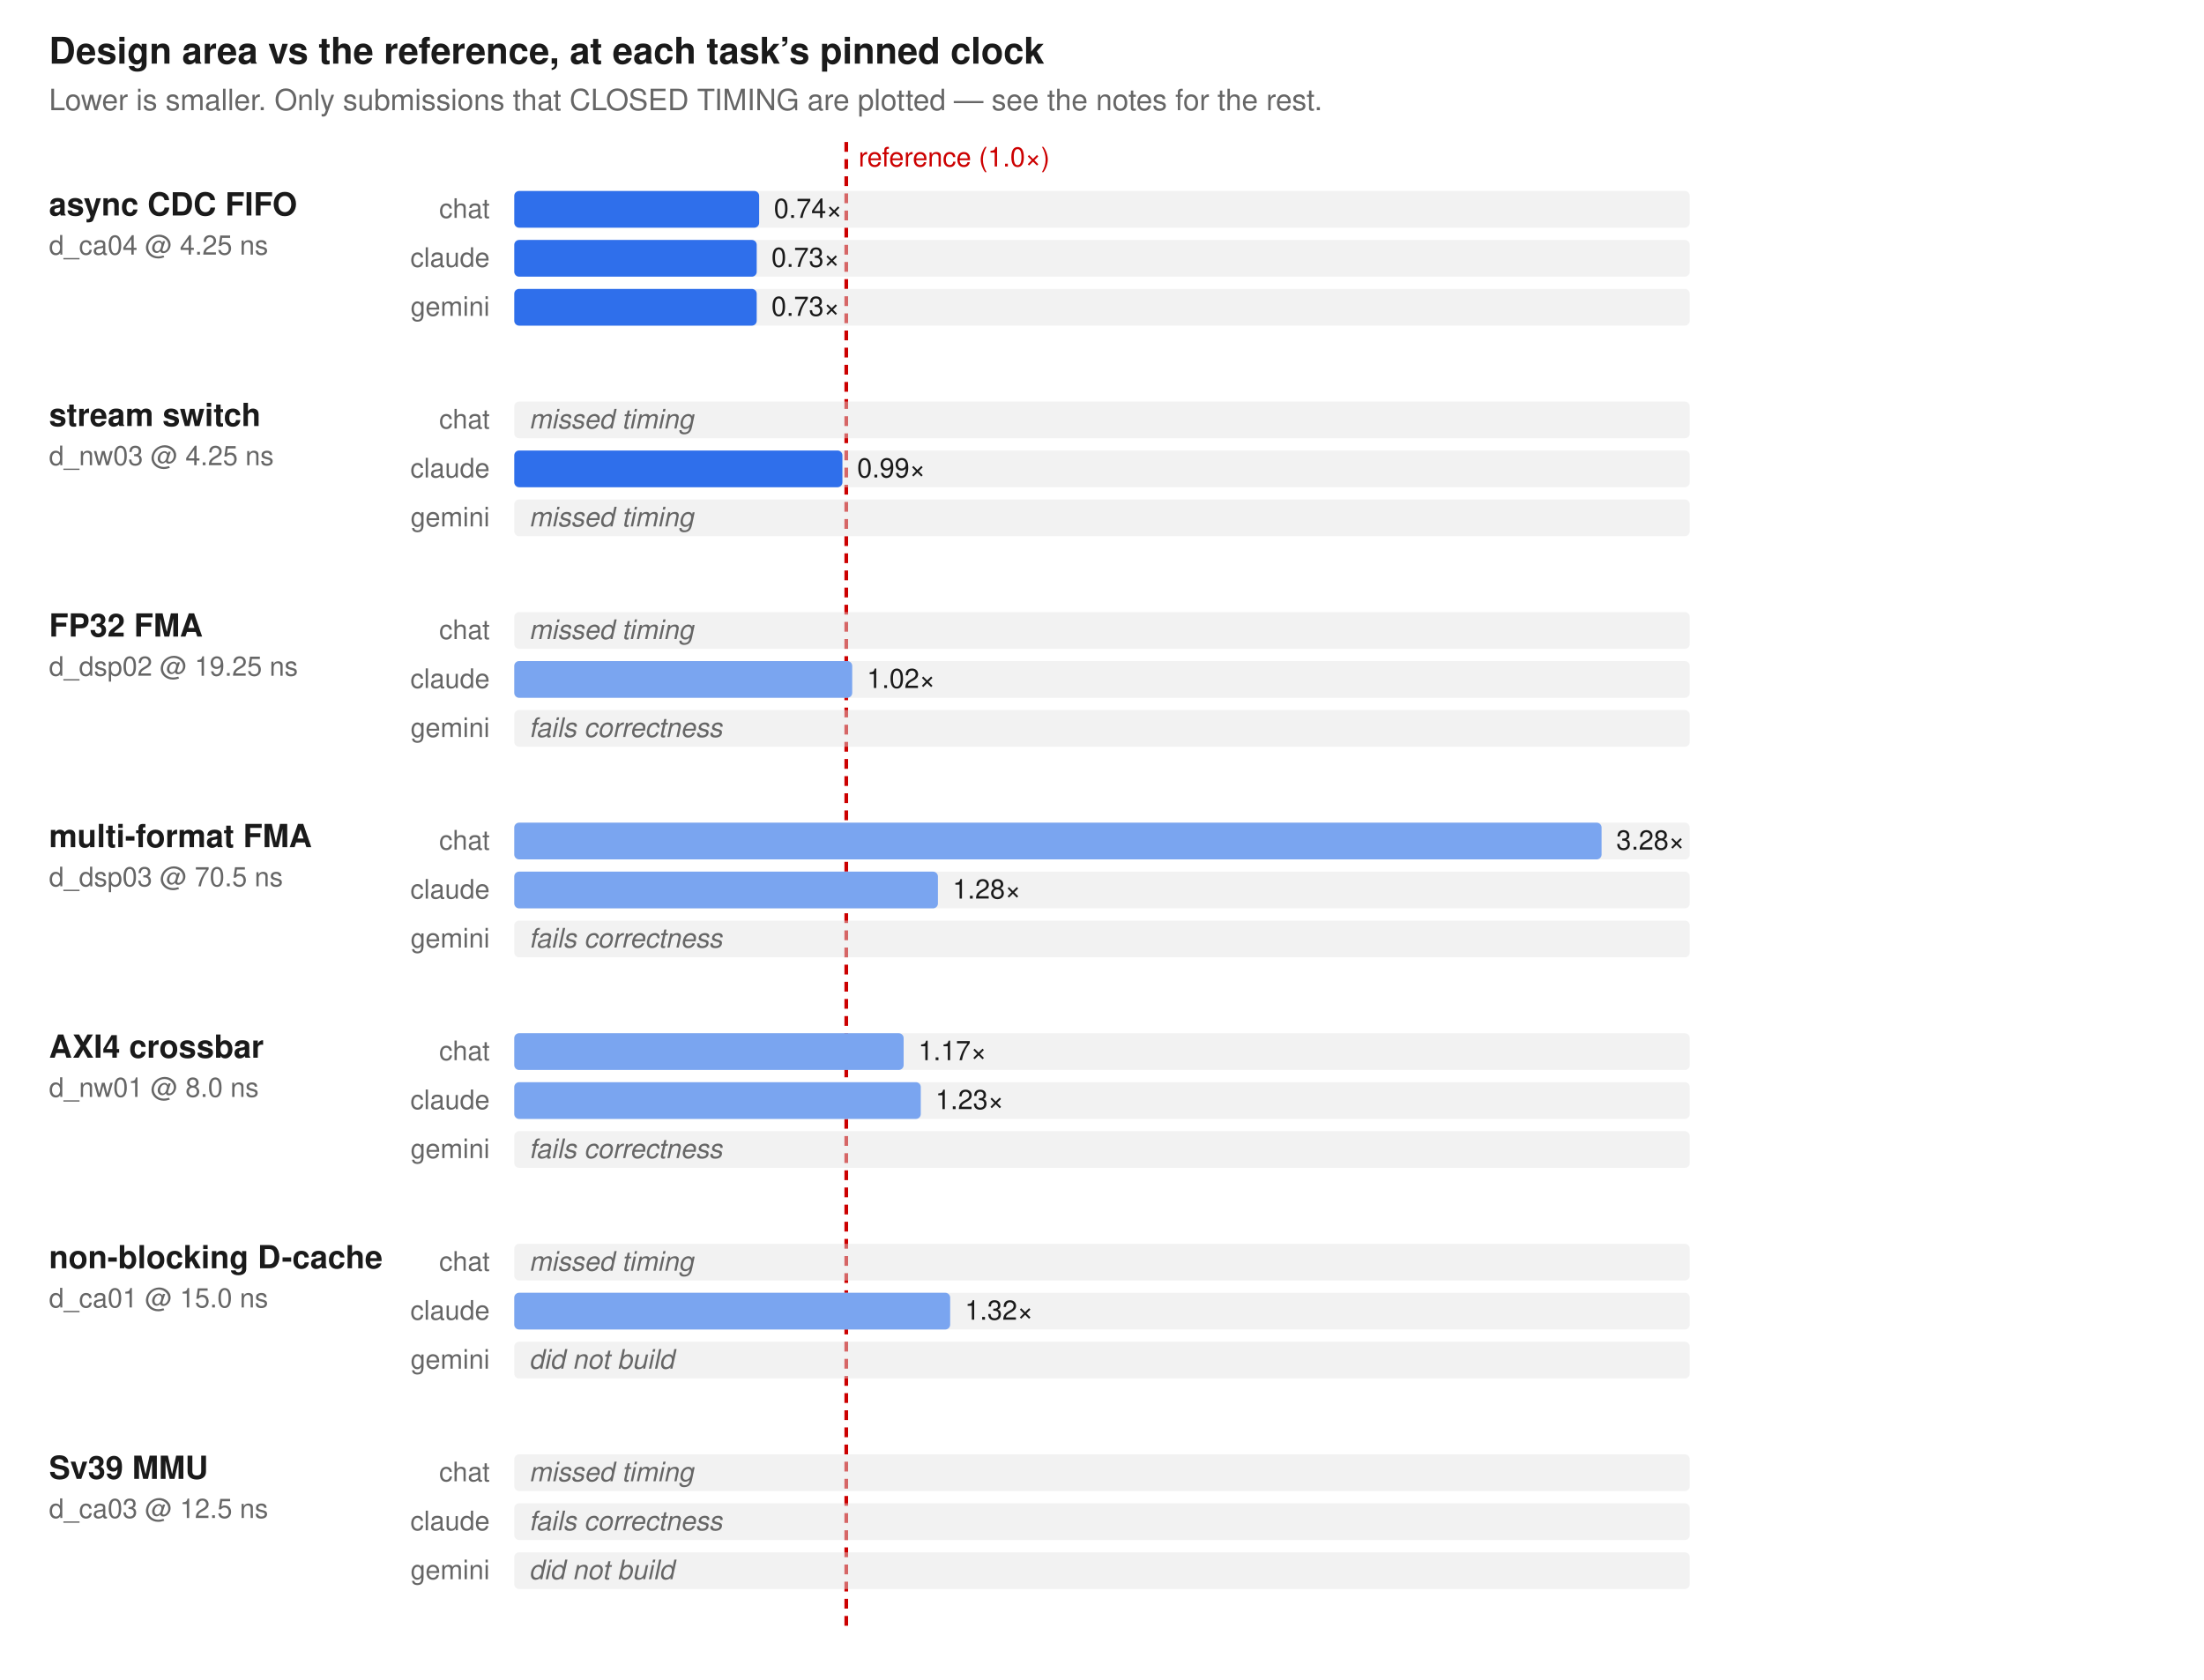
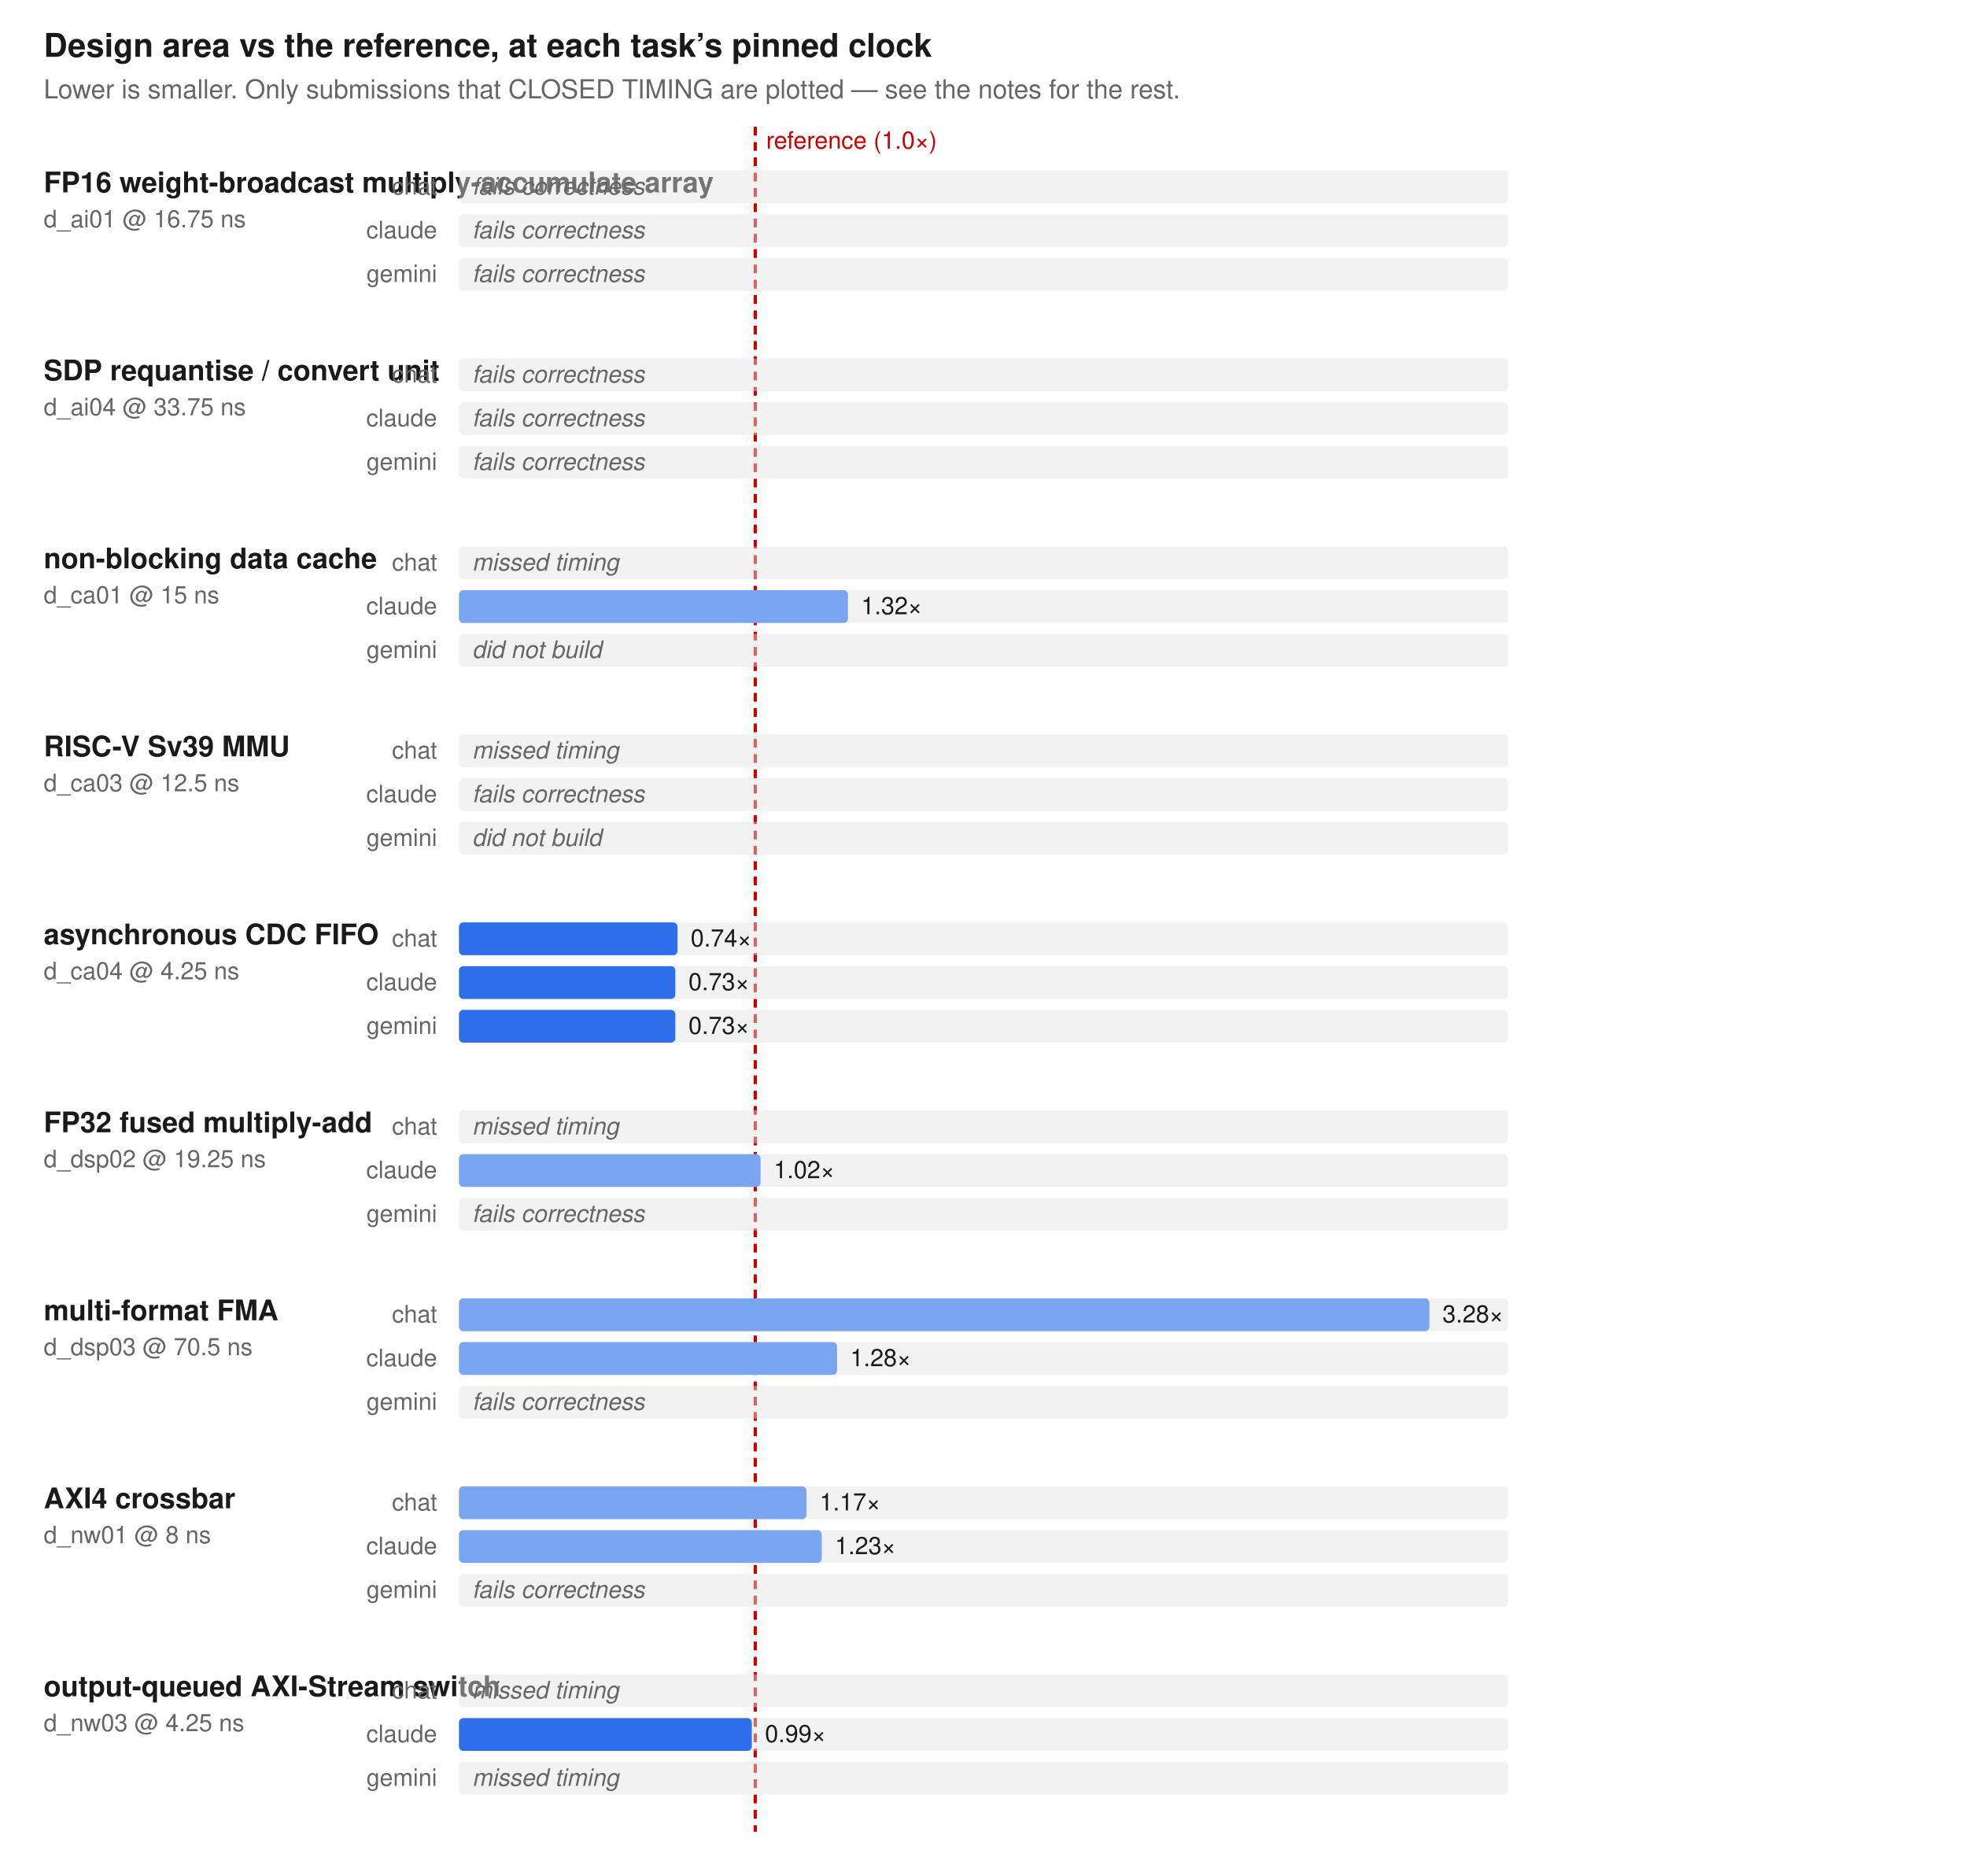
- <svg xmlns="http://www.w3.org/2000/svg" viewBox="0 0 900 686" font-family="-apple-system,BlinkMacSystemFont,Segoe UI,Helvetica,Arial,sans-serif">
-   <rect width="900" height="686" fill="none" />
+ <svg xmlns="http://www.w3.org/2000/svg" viewBox="0 0 900 858" font-family="-apple-system,BlinkMacSystemFont,Segoe UI,Helvetica,Arial,sans-serif">
+   <rect width="900" height="858" fill="none" />
  <text x="20" y="26" fill="#1a1a1a" font-size="15" font-weight="600">Design area vs the reference, at each task’s pinned clock</text>
  <text x="20" y="45" fill="#666" font-size="12">Lower is smaller. Only submissions that CLOSED TIMING are plotted — see the notes for the rest.</text>
-   <line x1="345.57" y1="58" x2="345.57" y2="666" stroke="#c00" stroke-width="1.5" stroke-dasharray="4 3" />
+   <line x1="345.57" y1="58" x2="345.57" y2="838" stroke="#c00" stroke-width="1.5" stroke-dasharray="4 3" />
  <text x="350.57" y="68" fill="#c00" font-size="11">reference (1.0×)</text>
-   <text x="20" y="88" fill="#1a1a1a" font-size="13" font-weight="600">async CDC FIFO</text>
-   <text x="20" y="104" fill="#666" font-size="11">d_ca04 @ 4.25 ns</text>
+   <text x="20" y="88" fill="#1a1a1a" font-size="13" font-weight="600">FP16 weight-broadcast multiply-accumulate array</text>
+   <text x="20" y="104" fill="#666" font-size="11">d_ai01 @ 16.75 ns</text>
  <text x="200" y="89" fill="#666" font-size="11" text-anchor="end">chat</text>
  <rect x="210" y="78" width="480" height="15" rx="2" fill="#e3e3e3" opacity="0.45" />
-   <rect x="210" y="78" width="100" height="15" rx="2" fill="#2f6feb" />
-   <text x="316" y="89" fill="#1a1a1a" font-size="11">0.74×</text>
+   <text x="216" y="89" fill="#666" font-size="11" font-style="italic">fails correctness</text>
  <text x="200" y="109" fill="#666" font-size="11" text-anchor="end">claude</text>
  <rect x="210" y="98" width="480" height="15" rx="2" fill="#e3e3e3" opacity="0.45" />
-   <rect x="210" y="98" width="99" height="15" rx="2" fill="#2f6feb" />
-   <text x="315" y="109" fill="#1a1a1a" font-size="11">0.73×</text>
+   <text x="216" y="109" fill="#666" font-size="11" font-style="italic">fails correctness</text>
  <text x="200" y="129" fill="#666" font-size="11" text-anchor="end">gemini</text>
  <rect x="210" y="118" width="480" height="15" rx="2" fill="#e3e3e3" opacity="0.45" />
-   <rect x="210" y="118" width="99" height="15" rx="2" fill="#2f6feb" />
-   <text x="315" y="129" fill="#1a1a1a" font-size="11">0.73×</text>
-   <text x="20" y="174" fill="#1a1a1a" font-size="13" font-weight="600">stream switch</text>
-   <text x="20" y="190" fill="#666" font-size="11">d_nw03 @ 4.25 ns</text>
+   <text x="216" y="129" fill="#666" font-size="11" font-style="italic">fails correctness</text>
+   <text x="20" y="174" fill="#1a1a1a" font-size="13" font-weight="600">SDP requantise / convert unit</text>
+   <text x="20" y="190" fill="#666" font-size="11">d_ai04 @ 33.75 ns</text>
  <text x="200" y="175" fill="#666" font-size="11" text-anchor="end">chat</text>
  <rect x="210" y="164" width="480" height="15" rx="2" fill="#e3e3e3" opacity="0.45" />
-   <text x="216" y="175" fill="#666" font-size="11" font-style="italic">missed timing</text>
+   <text x="216" y="175" fill="#666" font-size="11" font-style="italic">fails correctness</text>
  <text x="200" y="195" fill="#666" font-size="11" text-anchor="end">claude</text>
  <rect x="210" y="184" width="480" height="15" rx="2" fill="#e3e3e3" opacity="0.45" />
-   <rect x="210" y="184" width="134" height="15" rx="2" fill="#2f6feb" />
-   <text x="350" y="195" fill="#1a1a1a" font-size="11">0.99×</text>
+   <text x="216" y="195" fill="#666" font-size="11" font-style="italic">fails correctness</text>
  <text x="200" y="215" fill="#666" font-size="11" text-anchor="end">gemini</text>
  <rect x="210" y="204" width="480" height="15" rx="2" fill="#e3e3e3" opacity="0.45" />
-   <text x="216" y="215" fill="#666" font-size="11" font-style="italic">missed timing</text>
-   <text x="20" y="260" fill="#1a1a1a" font-size="13" font-weight="600">FP32 FMA</text>
-   <text x="20" y="276" fill="#666" font-size="11">d_dsp02 @ 19.25 ns</text>
+   <text x="216" y="215" fill="#666" font-size="11" font-style="italic">fails correctness</text>
+   <text x="20" y="260" fill="#1a1a1a" font-size="13" font-weight="600">non-blocking data cache</text>
+   <text x="20" y="276" fill="#666" font-size="11">d_ca01 @ 15 ns</text>
  <text x="200" y="261" fill="#666" font-size="11" text-anchor="end">chat</text>
  <rect x="210" y="250" width="480" height="15" rx="2" fill="#e3e3e3" opacity="0.45" />
  <text x="216" y="261" fill="#666" font-size="11" font-style="italic">missed timing</text>
  <text x="200" y="281" fill="#666" font-size="11" text-anchor="end">claude</text>
  <rect x="210" y="270" width="480" height="15" rx="2" fill="#e3e3e3" opacity="0.45" />
-   <rect x="210" y="270" width="138" height="15" rx="2" fill="#7aa5f0" />
-   <text x="354" y="281" fill="#1a1a1a" font-size="11">1.02×</text>
+   <rect x="210" y="270" width="178" height="15" rx="2" fill="#7aa5f0" />
+   <text x="394" y="281" fill="#1a1a1a" font-size="11">1.32×</text>
  <text x="200" y="301" fill="#666" font-size="11" text-anchor="end">gemini</text>
  <rect x="210" y="290" width="480" height="15" rx="2" fill="#e3e3e3" opacity="0.45" />
-   <text x="216" y="301" fill="#666" font-size="11" font-style="italic">fails correctness</text>
-   <text x="20" y="346" fill="#1a1a1a" font-size="13" font-weight="600">multi-format FMA</text>
-   <text x="20" y="362" fill="#666" font-size="11">d_dsp03 @ 70.5 ns</text>
+   <text x="216" y="301" fill="#666" font-size="11" font-style="italic">did not build</text>
+   <text x="20" y="346" fill="#1a1a1a" font-size="13" font-weight="600">RISC-V Sv39 MMU</text>
+   <text x="20" y="362" fill="#666" font-size="11">d_ca03 @ 12.5 ns</text>
  <text x="200" y="347" fill="#666" font-size="11" text-anchor="end">chat</text>
  <rect x="210" y="336" width="480" height="15" rx="2" fill="#e3e3e3" opacity="0.45" />
-   <rect x="210" y="336" width="444" height="15" rx="2" fill="#7aa5f0" />
-   <text x="660" y="347" fill="#1a1a1a" font-size="11">3.28×</text>
+   <text x="216" y="347" fill="#666" font-size="11" font-style="italic">missed timing</text>
  <text x="200" y="367" fill="#666" font-size="11" text-anchor="end">claude</text>
  <rect x="210" y="356" width="480" height="15" rx="2" fill="#e3e3e3" opacity="0.45" />
-   <rect x="210" y="356" width="173" height="15" rx="2" fill="#7aa5f0" />
-   <text x="389" y="367" fill="#1a1a1a" font-size="11">1.28×</text>
+   <text x="216" y="367" fill="#666" font-size="11" font-style="italic">fails correctness</text>
  <text x="200" y="387" fill="#666" font-size="11" text-anchor="end">gemini</text>
  <rect x="210" y="376" width="480" height="15" rx="2" fill="#e3e3e3" opacity="0.45" />
-   <text x="216" y="387" fill="#666" font-size="11" font-style="italic">fails correctness</text>
-   <text x="20" y="432" fill="#1a1a1a" font-size="13" font-weight="600">AXI4 crossbar</text>
-   <text x="20" y="448" fill="#666" font-size="11">d_nw01 @ 8.0 ns</text>
+   <text x="216" y="387" fill="#666" font-size="11" font-style="italic">did not build</text>
+   <text x="20" y="432" fill="#1a1a1a" font-size="13" font-weight="600">asynchronous CDC FIFO</text>
+   <text x="20" y="448" fill="#666" font-size="11">d_ca04 @ 4.25 ns</text>
  <text x="200" y="433" fill="#666" font-size="11" text-anchor="end">chat</text>
  <rect x="210" y="422" width="480" height="15" rx="2" fill="#e3e3e3" opacity="0.45" />
-   <rect x="210" y="422" width="159" height="15" rx="2" fill="#7aa5f0" />
-   <text x="375" y="433" fill="#1a1a1a" font-size="11">1.17×</text>
+   <rect x="210" y="422" width="100" height="15" rx="2" fill="#2f6feb" />
+   <text x="316" y="433" fill="#1a1a1a" font-size="11">0.74×</text>
  <text x="200" y="453" fill="#666" font-size="11" text-anchor="end">claude</text>
  <rect x="210" y="442" width="480" height="15" rx="2" fill="#e3e3e3" opacity="0.45" />
-   <rect x="210" y="442" width="166" height="15" rx="2" fill="#7aa5f0" />
-   <text x="382" y="453" fill="#1a1a1a" font-size="11">1.23×</text>
+   <rect x="210" y="442" width="99" height="15" rx="2" fill="#2f6feb" />
+   <text x="315" y="453" fill="#1a1a1a" font-size="11">0.73×</text>
  <text x="200" y="473" fill="#666" font-size="11" text-anchor="end">gemini</text>
  <rect x="210" y="462" width="480" height="15" rx="2" fill="#e3e3e3" opacity="0.45" />
-   <text x="216" y="473" fill="#666" font-size="11" font-style="italic">fails correctness</text>
-   <text x="20" y="518" fill="#1a1a1a" font-size="13" font-weight="600">non-blocking D-cache</text>
-   <text x="20" y="534" fill="#666" font-size="11">d_ca01 @ 15.0 ns</text>
+   <rect x="210" y="462" width="99" height="15" rx="2" fill="#2f6feb" />
+   <text x="315" y="473" fill="#1a1a1a" font-size="11">0.73×</text>
+   <text x="20" y="518" fill="#1a1a1a" font-size="13" font-weight="600">FP32 fused multiply-add</text>
+   <text x="20" y="534" fill="#666" font-size="11">d_dsp02 @ 19.25 ns</text>
  <text x="200" y="519" fill="#666" font-size="11" text-anchor="end">chat</text>
  <rect x="210" y="508" width="480" height="15" rx="2" fill="#e3e3e3" opacity="0.45" />
  <text x="216" y="519" fill="#666" font-size="11" font-style="italic">missed timing</text>
  <text x="200" y="539" fill="#666" font-size="11" text-anchor="end">claude</text>
  <rect x="210" y="528" width="480" height="15" rx="2" fill="#e3e3e3" opacity="0.45" />
-   <rect x="210" y="528" width="178" height="15" rx="2" fill="#7aa5f0" />
-   <text x="394" y="539" fill="#1a1a1a" font-size="11">1.32×</text>
+   <rect x="210" y="528" width="138" height="15" rx="2" fill="#7aa5f0" />
+   <text x="354" y="539" fill="#1a1a1a" font-size="11">1.02×</text>
  <text x="200" y="559" fill="#666" font-size="11" text-anchor="end">gemini</text>
  <rect x="210" y="548" width="480" height="15" rx="2" fill="#e3e3e3" opacity="0.45" />
-   <text x="216" y="559" fill="#666" font-size="11" font-style="italic">did not build</text>
-   <text x="20" y="604" fill="#1a1a1a" font-size="13" font-weight="600">Sv39 MMU</text>
-   <text x="20" y="620" fill="#666" font-size="11">d_ca03 @ 12.5 ns</text>
+   <text x="216" y="559" fill="#666" font-size="11" font-style="italic">fails correctness</text>
+   <text x="20" y="604" fill="#1a1a1a" font-size="13" font-weight="600">multi-format FMA</text>
+   <text x="20" y="620" fill="#666" font-size="11">d_dsp03 @ 70.5 ns</text>
  <text x="200" y="605" fill="#666" font-size="11" text-anchor="end">chat</text>
  <rect x="210" y="594" width="480" height="15" rx="2" fill="#e3e3e3" opacity="0.45" />
-   <text x="216" y="605" fill="#666" font-size="11" font-style="italic">missed timing</text>
+   <rect x="210" y="594" width="444" height="15" rx="2" fill="#7aa5f0" />
+   <text x="660" y="605" fill="#1a1a1a" font-size="11">3.28×</text>
  <text x="200" y="625" fill="#666" font-size="11" text-anchor="end">claude</text>
  <rect x="210" y="614" width="480" height="15" rx="2" fill="#e3e3e3" opacity="0.45" />
-   <text x="216" y="625" fill="#666" font-size="11" font-style="italic">fails correctness</text>
+   <rect x="210" y="614" width="173" height="15" rx="2" fill="#7aa5f0" />
+   <text x="389" y="625" fill="#1a1a1a" font-size="11">1.28×</text>
  <text x="200" y="645" fill="#666" font-size="11" text-anchor="end">gemini</text>
  <rect x="210" y="634" width="480" height="15" rx="2" fill="#e3e3e3" opacity="0.45" />
-   <text x="216" y="645" fill="#666" font-size="11" font-style="italic">did not build</text>
+   <text x="216" y="645" fill="#666" font-size="11" font-style="italic">fails correctness</text>
+   <text x="20" y="690" fill="#1a1a1a" font-size="13" font-weight="600">AXI4 crossbar</text>
+   <text x="20" y="706" fill="#666" font-size="11">d_nw01 @ 8 ns</text>
+   <text x="200" y="691" fill="#666" font-size="11" text-anchor="end">chat</text>
+   <rect x="210" y="680" width="480" height="15" rx="2" fill="#e3e3e3" opacity="0.45" />
+   <rect x="210" y="680" width="159" height="15" rx="2" fill="#7aa5f0" />
+   <text x="375" y="691" fill="#1a1a1a" font-size="11">1.17×</text>
+   <text x="200" y="711" fill="#666" font-size="11" text-anchor="end">claude</text>
+   <rect x="210" y="700" width="480" height="15" rx="2" fill="#e3e3e3" opacity="0.45" />
+   <rect x="210" y="700" width="166" height="15" rx="2" fill="#7aa5f0" />
+   <text x="382" y="711" fill="#1a1a1a" font-size="11">1.23×</text>
+   <text x="200" y="731" fill="#666" font-size="11" text-anchor="end">gemini</text>
+   <rect x="210" y="720" width="480" height="15" rx="2" fill="#e3e3e3" opacity="0.45" />
+   <text x="216" y="731" fill="#666" font-size="11" font-style="italic">fails correctness</text>
+   <text x="20" y="776" fill="#1a1a1a" font-size="13" font-weight="600">output-queued AXI-Stream switch</text>
+   <text x="20" y="792" fill="#666" font-size="11">d_nw03 @ 4.25 ns</text>
+   <text x="200" y="777" fill="#666" font-size="11" text-anchor="end">chat</text>
+   <rect x="210" y="766" width="480" height="15" rx="2" fill="#e3e3e3" opacity="0.45" />
+   <text x="216" y="777" fill="#666" font-size="11" font-style="italic">missed timing</text>
+   <text x="200" y="797" fill="#666" font-size="11" text-anchor="end">claude</text>
+   <rect x="210" y="786" width="480" height="15" rx="2" fill="#e3e3e3" opacity="0.45" />
+   <rect x="210" y="786" width="134" height="15" rx="2" fill="#2f6feb" />
+   <text x="350" y="797" fill="#1a1a1a" font-size="11">0.99×</text>
+   <text x="200" y="817" fill="#666" font-size="11" text-anchor="end">gemini</text>
+   <rect x="210" y="806" width="480" height="15" rx="2" fill="#e3e3e3" opacity="0.45" />
+   <text x="216" y="817" fill="#666" font-size="11" font-style="italic">missed timing</text>
</svg>
